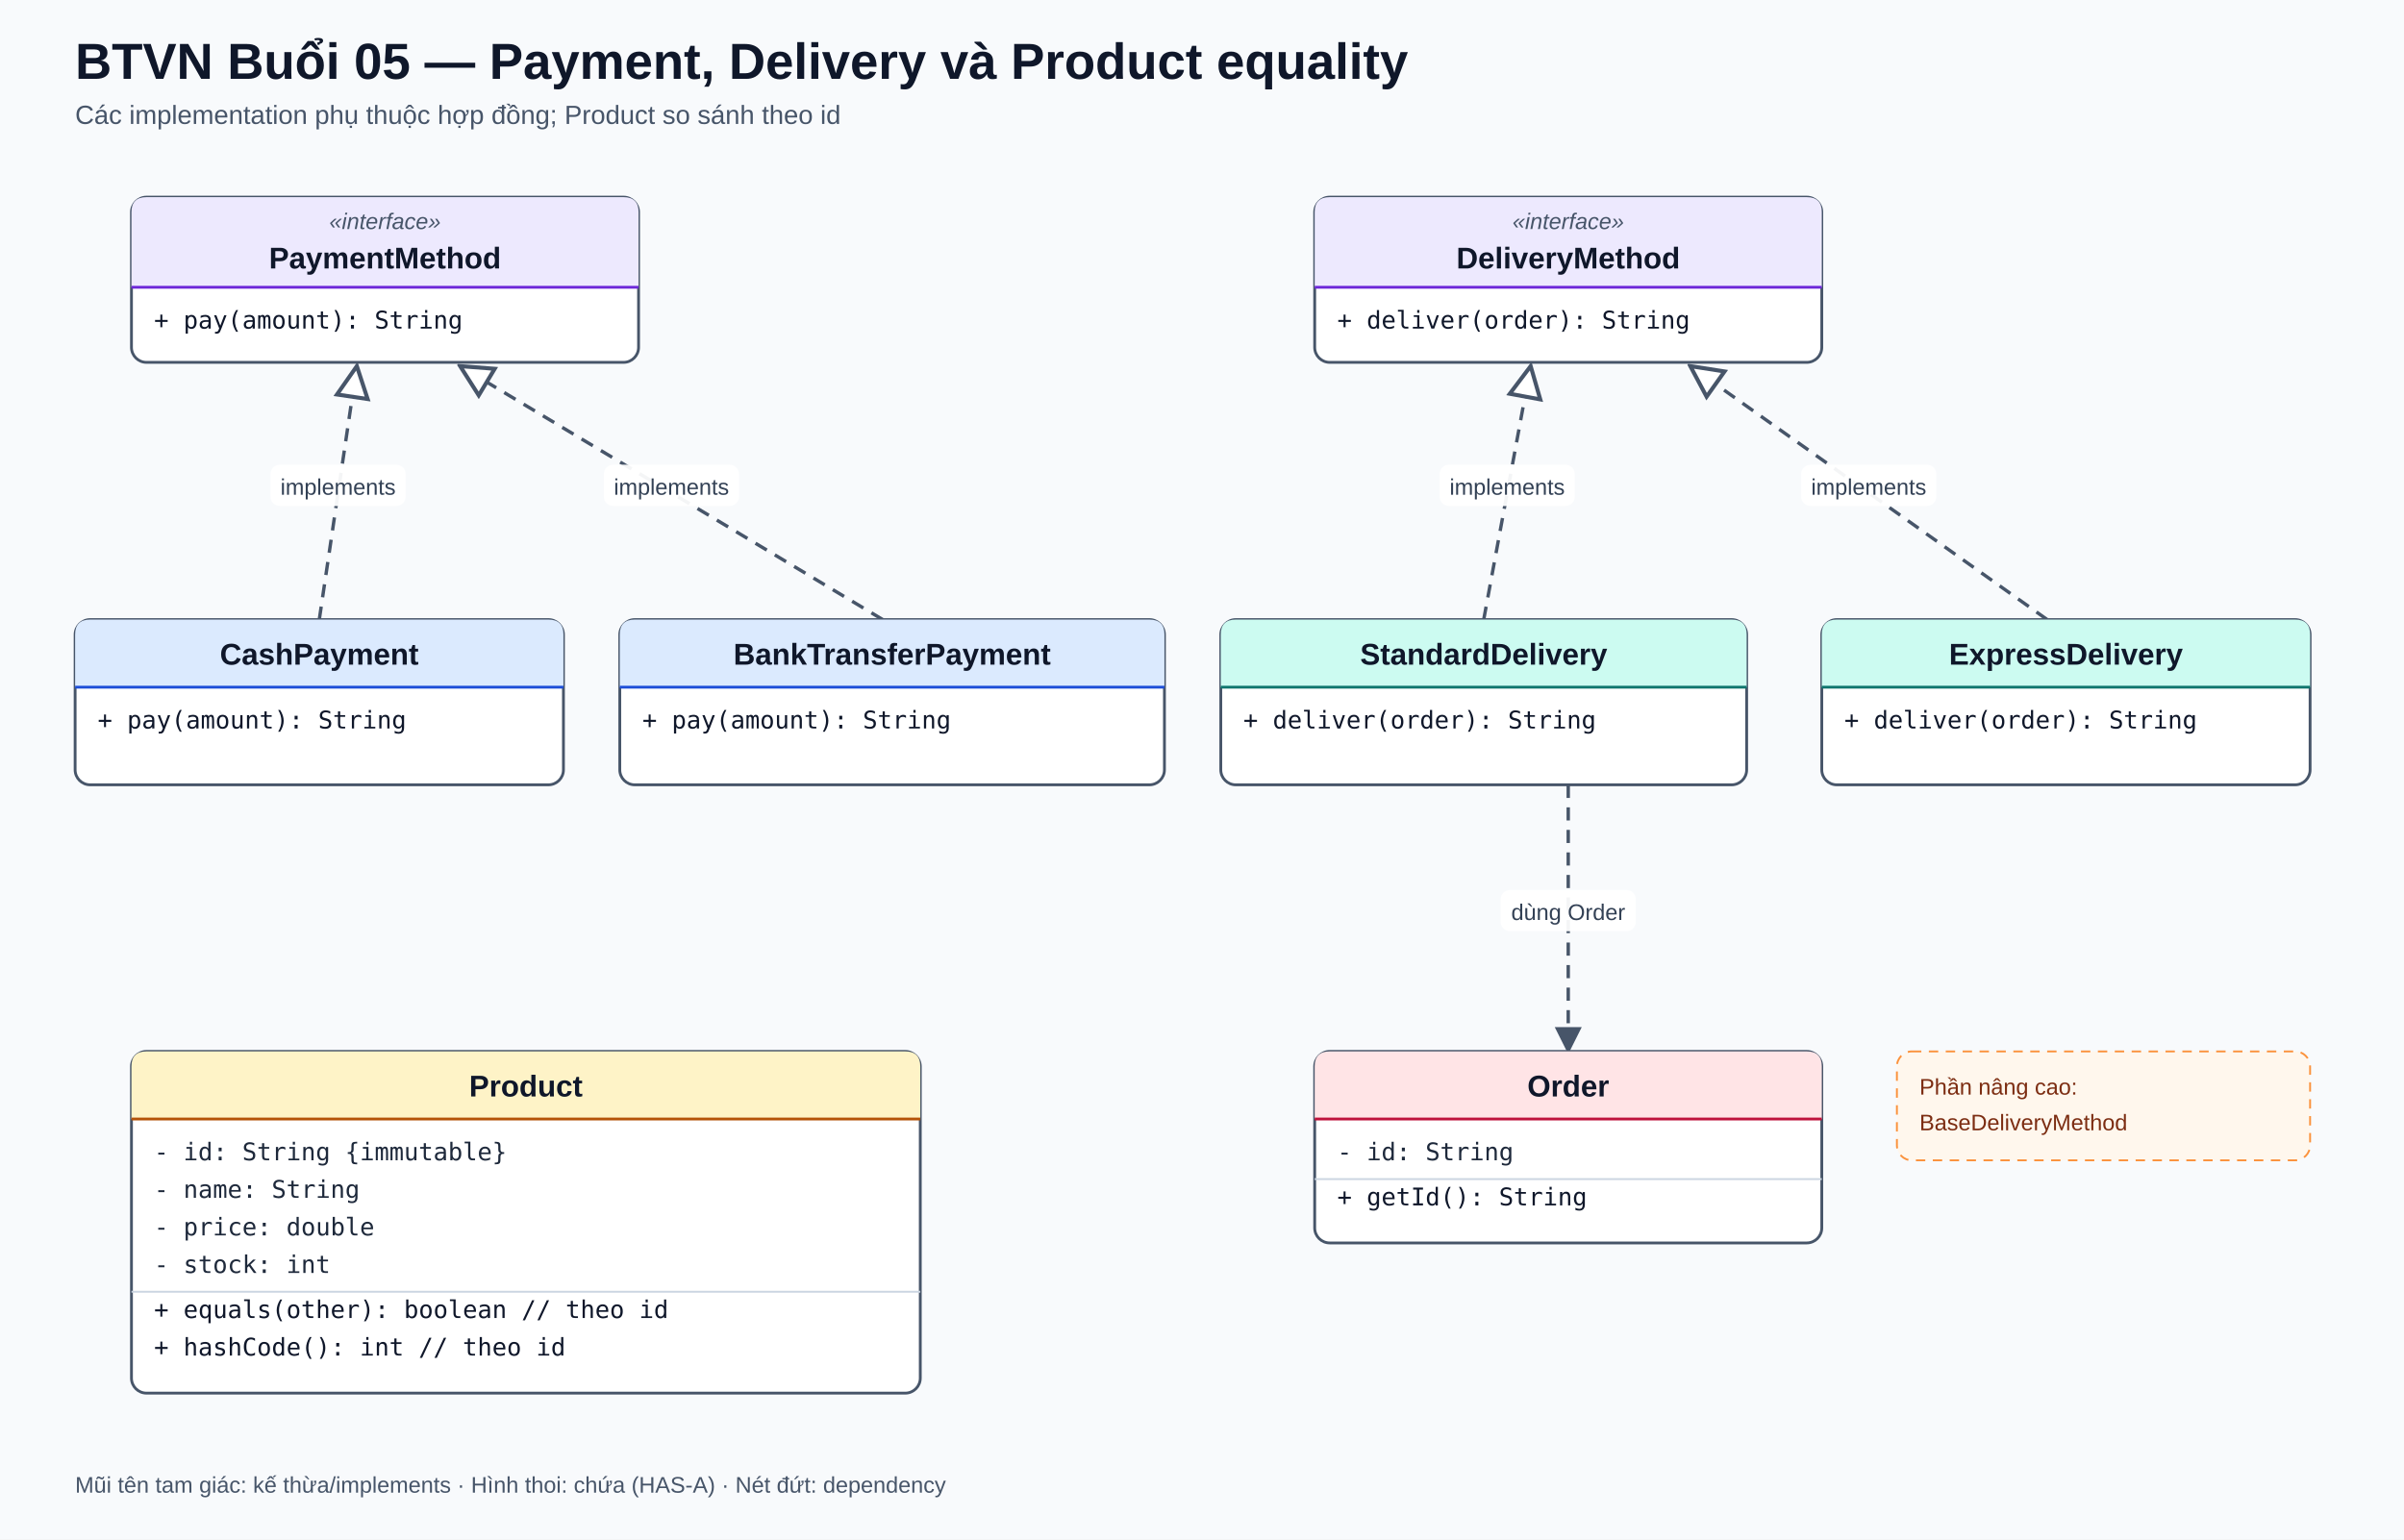
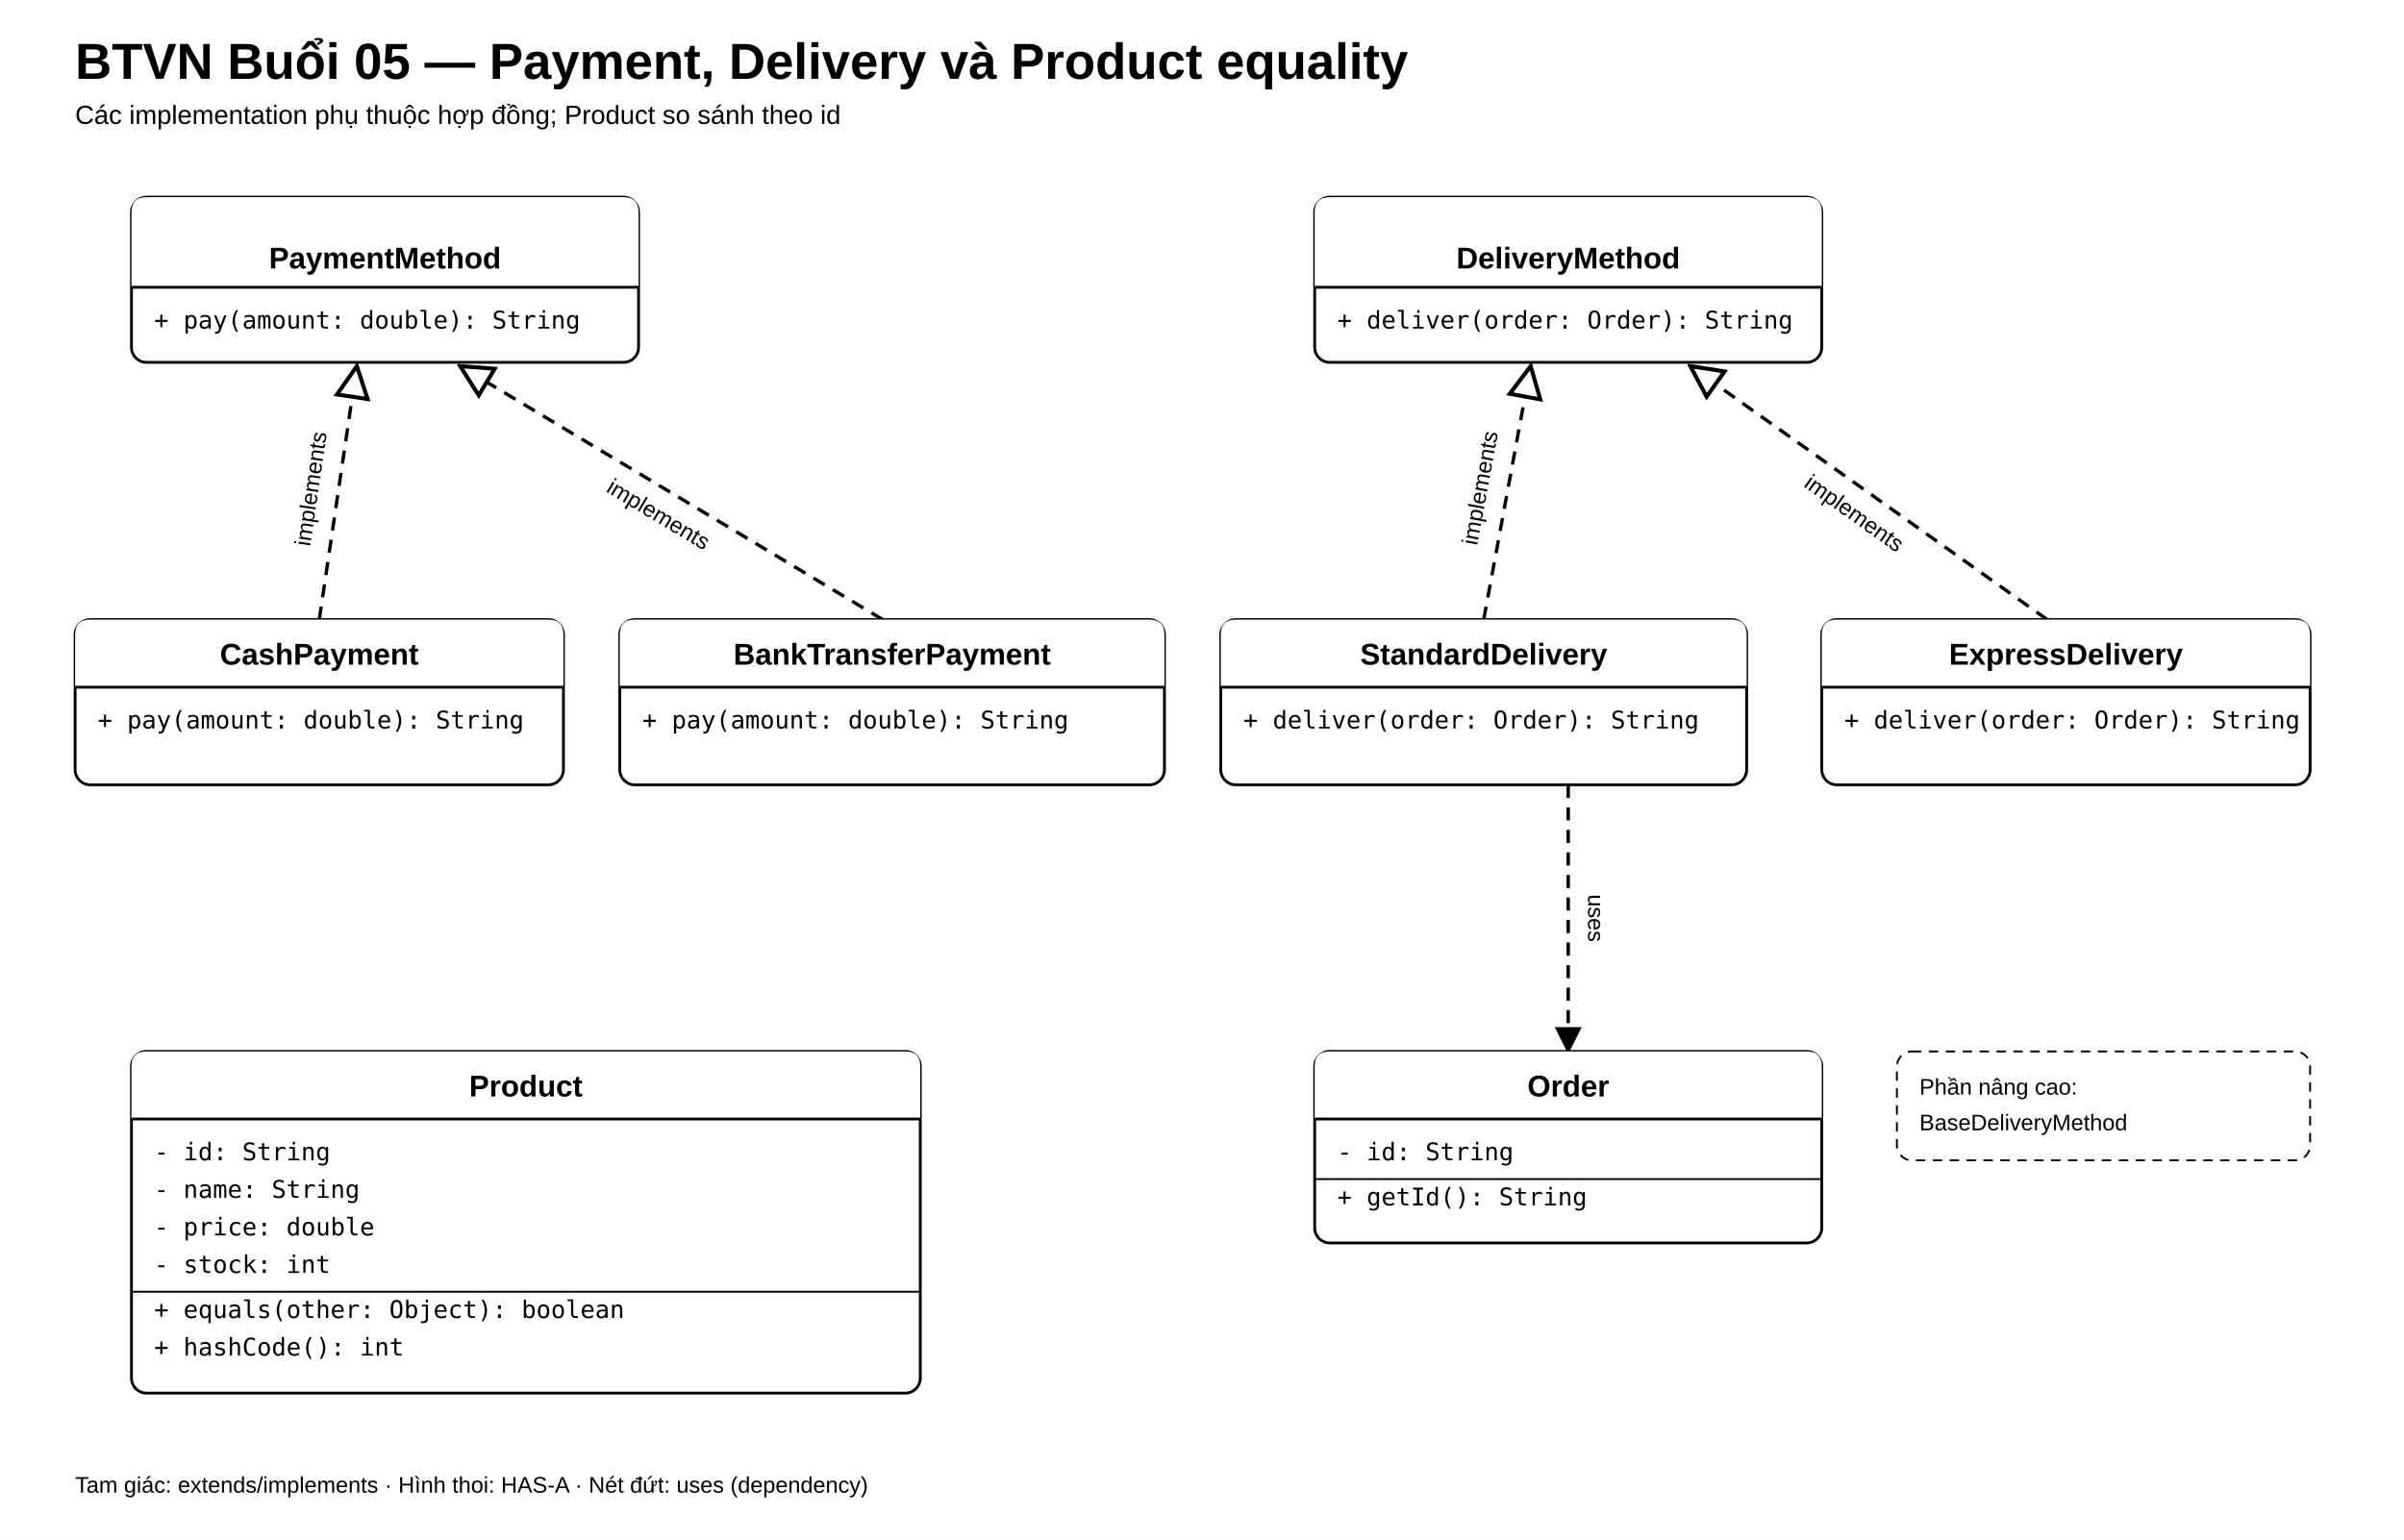
<svg xmlns="http://www.w3.org/2000/svg" width="1280" height="820" viewBox="0 0 1280 820" role="img" aria-labelledby="title desc">
  <defs>
    <marker id="arrow" viewBox="0 0 10 10" refX="9" refY="5" markerWidth="8" markerHeight="8" orient="auto">
-       <path d="M 0 0 L 10 5 L 0 10 z" fill="#475569" />
+       <path d="M 0 0 L 10 5 L 0 10 z" fill="#000000" />
    </marker>
    <marker id="arrowSmall" viewBox="0 0 10 10" refX="9" refY="5" markerWidth="6" markerHeight="6" orient="auto">
-       <path d="M 0 0 L 10 5 L 0 10 z" fill="#475569" />
+       <path d="M 0 0 L 10 5 L 0 10 z" fill="#000000" />
    </marker>
    <marker id="triangle" viewBox="0 0 12 12" refX="11" refY="6" markerWidth="11" markerHeight="11" orient="auto">
-       <path d="M 1 1 L 11 6 L 1 11 z" fill="#FFFFFF" stroke="#475569" stroke-width="1.3" />
+       <path d="M 1 1 L 11 6 L 1 11 z" fill="#FFFFFF" stroke="#000000" stroke-width="1.3" />
    </marker>
    <marker id="diamond" viewBox="0 0 14 10" refX="13" refY="5" markerWidth="12" markerHeight="10" orient="auto">
-       <path d="M 1 5 L 6 1 L 13 5 L 6 9 z" fill="#475569" />
+       <path d="M 1 5 L 6 1 L 13 5 L 6 9 z" fill="#000000" />
    </marker>
  </defs>
  <style>
-     .title { font: 700 27px Arial, sans-serif; fill: #0F172A; }
-     .subtitle { font: 14px Arial, sans-serif; fill: #475569; }
-     .class-title { font: 700 16px Arial, sans-serif; fill: #0F172A; }
-     .stereotype { font: italic 12px Arial, sans-serif; fill: #475569; }
-     .member { font: 13px Consolas, monospace; fill: #1E293B; }
-     .method { fill: #0F172A; }
-     .edge-label { font: 12px Arial, sans-serif; fill: #334155; }
-     .note { font: 12px Arial, sans-serif; fill: #7C2D12; }
-     .legend { font: 12px Arial, sans-serif; fill: #475569; }
+     .title { font: 700 27px Arial, sans-serif; fill: #000000; }
+     .subtitle { font: 14px Arial, sans-serif; fill: #000000; }
+     .class-title { font: 700 16px Arial, sans-serif; fill: #000000; }
+     .member { font: 13px Consolas, monospace; fill: #000000; }
+     .method { fill: #000000; }
+     .edge-label { font: 12px Arial, sans-serif; fill: #000000; }
+     .note { font: 12px Arial, sans-serif; fill: #000000; }
+     .legend { font: 12px Arial, sans-serif; fill: #000000; }
  </style>
-   <rect width="100%" height="100%" fill="#F8FAFC" />
+   <rect width="100%" height="100%" fill="#FFFFFF" />
  <text x="40" y="42" class="title">BTVN Buổi 05 — Payment, Delivery và Product equality</text>
  <text x="40" y="66" class="subtitle">Các implementation phụ thuộc hợp đồng; Product so sánh theo id</text>
-   <path d="M 170 330 L 190 195" fill="none" stroke="#475569" stroke-width="1.8" stroke-dasharray="7 5" marker-end="url(#triangle)" />
-   <rect x="144" y="247.5" width="72" height="22" rx="5" fill="#FFFFFF" opacity="0.94" />
-   <text x="180" y="263.5" text-anchor="middle" class="edge-label">implements</text>
-   <path d="M 470 330 L 245 195" fill="none" stroke="#475569" stroke-width="1.8" stroke-dasharray="7 5" marker-end="url(#triangle)" />
-   <rect x="321.5" y="247.5" width="72" height="22" rx="5" fill="#FFFFFF" opacity="0.94" />
-   <text x="357.5" y="263.5" text-anchor="middle" class="edge-label">implements</text>
-   <path d="M 790 330 L 815 195" fill="none" stroke="#475569" stroke-width="1.8" stroke-dasharray="7 5" marker-end="url(#triangle)" />
-   <rect x="766.5" y="247.5" width="72" height="22" rx="5" fill="#FFFFFF" opacity="0.94" />
-   <text x="802.5" y="263.5" text-anchor="middle" class="edge-label">implements</text>
-   <path d="M 1090 330 L 900 195" fill="none" stroke="#475569" stroke-width="1.8" stroke-dasharray="7 5" marker-end="url(#triangle)" />
-   <rect x="959" y="247.5" width="72" height="22" rx="5" fill="#FFFFFF" opacity="0.94" />
-   <text x="995" y="263.5" text-anchor="middle" class="edge-label">implements</text>
-   <path d="M 835 418 L 835 560" fill="none" stroke="#475569" stroke-width="1.8" stroke-dasharray="7 5" marker-end="url(#arrow)" />
-   <rect x="799" y="474" width="72" height="22" rx="5" fill="#FFFFFF" opacity="0.94" />
-   <text x="835" y="490" text-anchor="middle" class="edge-label">dùng Order</text>
+   <path d="M 170 330 L 190 195" fill="none" stroke="#000000" stroke-width="1.8" stroke-dasharray="7 5" marker-end="url(#triangle)" />
+   <text x="166.2" y="260.4" text-anchor="middle" dominant-baseline="middle" transform="rotate(-81.6 166.2 260.4)" class="edge-label">implements</text>
+   <path d="M 470 330 L 245 195" fill="none" stroke="#000000" stroke-width="1.8" stroke-dasharray="7 5" marker-end="url(#triangle)" />
+   <text x="350.3" y="274.5" text-anchor="middle" dominant-baseline="middle" transform="rotate(31.0 350.3 274.5)" class="edge-label">implements</text>
+   <path d="M 790 330 L 815 195" fill="none" stroke="#000000" stroke-width="1.8" stroke-dasharray="7 5" marker-end="url(#triangle)" />
+   <text x="788.7" y="260.0" text-anchor="middle" dominant-baseline="middle" transform="rotate(-79.5 788.7 260.0)" class="edge-label">implements</text>
+   <path d="M 1090 330 L 900 195" fill="none" stroke="#000000" stroke-width="1.8" stroke-dasharray="7 5" marker-end="url(#triangle)" />
+   <text x="986.9" y="273.9" text-anchor="middle" dominant-baseline="middle" transform="rotate(35.4 986.9 273.9)" class="edge-label">implements</text>
+   <path d="M 835 418 L 835 560" fill="none" stroke="#000000" stroke-width="1.8" stroke-dasharray="7 5" marker-end="url(#arrow)" />
+   <text x="849.0" y="489.0" text-anchor="middle" dominant-baseline="middle" transform="rotate(90.0 849.0 489.0)" class="edge-label">uses</text>
  <g class="class-box">
-     <rect x="70" y="105" width="270" height="88" rx="8" fill="#FFFFFF" stroke="#475569" stroke-width="1.5" />
-     <path d="M 78 105 H 332 Q 340 105 340 113 V 153 H 70 V 113 Q 70 105 78 105" fill="#EDE9FE" />
-     <line x1="70" y1="153" x2="340" y2="153" stroke="#6D28D9" stroke-width="1.5" />
-     <text x="205" y="122" text-anchor="middle" class="stereotype">«interface»</text>
+     <rect x="70" y="105" width="270" height="88" rx="8" fill="#FFFFFF" stroke="#000000" stroke-width="1.5" />
+     <path d="M 78 105 H 332 Q 340 105 340 113 V 153 H 70 V 113 Q 70 105 78 105" fill="#FFFFFF" />
+     <line x1="70" y1="153" x2="340" y2="153" stroke="#000000" stroke-width="1.5" />
    <text x="205" y="143" text-anchor="middle" class="class-title">PaymentMethod</text>
-     <text x="82" y="175" class="member method">+ pay(amount): String</text>
+     <text x="82" y="175" class="member method">+ pay(amount: double): String</text>
  </g>
  <g class="class-box">
-     <rect x="40" y="330" width="260" height="88" rx="8" fill="#FFFFFF" stroke="#475569" stroke-width="1.5" />
-     <path d="M 48 330 H 292 Q 300 330 300 338 V 366 H 40 V 338 Q 40 330 48 330" fill="#DBEAFE" />
-     <line x1="40" y1="366" x2="300" y2="366" stroke="#1D4ED8" stroke-width="1.5" />
+     <rect x="40" y="330" width="260" height="88" rx="8" fill="#FFFFFF" stroke="#000000" stroke-width="1.5" />
+     <path d="M 48 330 H 292 Q 300 330 300 338 V 366 H 40 V 338 Q 40 330 48 330" fill="#FFFFFF" />
+     <line x1="40" y1="366" x2="300" y2="366" stroke="#000000" stroke-width="1.5" />
    <text x="170" y="354" text-anchor="middle" class="class-title">CashPayment</text>
-     <text x="52" y="388" class="member method">+ pay(amount): String</text>
+     <text x="52" y="388" class="member method">+ pay(amount: double): String</text>
  </g>
  <g class="class-box">
-     <rect x="330" y="330" width="290" height="88" rx="8" fill="#FFFFFF" stroke="#475569" stroke-width="1.5" />
-     <path d="M 338 330 H 612 Q 620 330 620 338 V 366 H 330 V 338 Q 330 330 338 330" fill="#DBEAFE" />
-     <line x1="330" y1="366" x2="620" y2="366" stroke="#1D4ED8" stroke-width="1.5" />
+     <rect x="330" y="330" width="290" height="88" rx="8" fill="#FFFFFF" stroke="#000000" stroke-width="1.5" />
+     <path d="M 338 330 H 612 Q 620 330 620 338 V 366 H 330 V 338 Q 330 330 338 330" fill="#FFFFFF" />
+     <line x1="330" y1="366" x2="620" y2="366" stroke="#000000" stroke-width="1.5" />
    <text x="475" y="354" text-anchor="middle" class="class-title">BankTransferPayment</text>
-     <text x="342" y="388" class="member method">+ pay(amount): String</text>
+     <text x="342" y="388" class="member method">+ pay(amount: double): String</text>
  </g>
  <g class="class-box">
-     <rect x="700" y="105" width="270" height="88" rx="8" fill="#FFFFFF" stroke="#475569" stroke-width="1.5" />
-     <path d="M 708 105 H 962 Q 970 105 970 113 V 153 H 700 V 113 Q 700 105 708 105" fill="#EDE9FE" />
-     <line x1="700" y1="153" x2="970" y2="153" stroke="#6D28D9" stroke-width="1.5" />
-     <text x="835" y="122" text-anchor="middle" class="stereotype">«interface»</text>
+     <rect x="700" y="105" width="270" height="88" rx="8" fill="#FFFFFF" stroke="#000000" stroke-width="1.5" />
+     <path d="M 708 105 H 962 Q 970 105 970 113 V 153 H 700 V 113 Q 700 105 708 105" fill="#FFFFFF" />
+     <line x1="700" y1="153" x2="970" y2="153" stroke="#000000" stroke-width="1.5" />
    <text x="835" y="143" text-anchor="middle" class="class-title">DeliveryMethod</text>
-     <text x="712" y="175" class="member method">+ deliver(order): String</text>
+     <text x="712" y="175" class="member method">+ deliver(order: Order): String</text>
  </g>
  <g class="class-box">
-     <rect x="650" y="330" width="280" height="88" rx="8" fill="#FFFFFF" stroke="#475569" stroke-width="1.5" />
-     <path d="M 658 330 H 922 Q 930 330 930 338 V 366 H 650 V 338 Q 650 330 658 330" fill="#CCFBF1" />
-     <line x1="650" y1="366" x2="930" y2="366" stroke="#0F766E" stroke-width="1.5" />
+     <rect x="650" y="330" width="280" height="88" rx="8" fill="#FFFFFF" stroke="#000000" stroke-width="1.5" />
+     <path d="M 658 330 H 922 Q 930 330 930 338 V 366 H 650 V 338 Q 650 330 658 330" fill="#FFFFFF" />
+     <line x1="650" y1="366" x2="930" y2="366" stroke="#000000" stroke-width="1.5" />
    <text x="790" y="354" text-anchor="middle" class="class-title">StandardDelivery</text>
-     <text x="662" y="388" class="member method">+ deliver(order): String</text>
+     <text x="662" y="388" class="member method">+ deliver(order: Order): String</text>
  </g>
  <g class="class-box">
-     <rect x="970" y="330" width="260" height="88" rx="8" fill="#FFFFFF" stroke="#475569" stroke-width="1.5" />
-     <path d="M 978 330 H 1222 Q 1230 330 1230 338 V 366 H 970 V 338 Q 970 330 978 330" fill="#CCFBF1" />
-     <line x1="970" y1="366" x2="1230" y2="366" stroke="#0F766E" stroke-width="1.5" />
+     <rect x="970" y="330" width="260" height="88" rx="8" fill="#FFFFFF" stroke="#000000" stroke-width="1.5" />
+     <path d="M 978 330 H 1222 Q 1230 330 1230 338 V 366 H 970 V 338 Q 970 330 978 330" fill="#FFFFFF" />
+     <line x1="970" y1="366" x2="1230" y2="366" stroke="#000000" stroke-width="1.5" />
    <text x="1100" y="354" text-anchor="middle" class="class-title">ExpressDelivery</text>
-     <text x="982" y="388" class="member method">+ deliver(order): String</text>
+     <text x="982" y="388" class="member method">+ deliver(order: Order): String</text>
  </g>
  <g class="class-box">
-     <rect x="700" y="560" width="270" height="102" rx="8" fill="#FFFFFF" stroke="#475569" stroke-width="1.5" />
-     <path d="M 708 560 H 962 Q 970 560 970 568 V 596 H 700 V 568 Q 700 560 708 560" fill="#FFE4E6" />
-     <line x1="700" y1="596" x2="970" y2="596" stroke="#BE123C" stroke-width="1.5" />
+     <rect x="700" y="560" width="270" height="102" rx="8" fill="#FFFFFF" stroke="#000000" stroke-width="1.5" />
+     <path d="M 708 560 H 962 Q 970 560 970 568 V 596 H 700 V 568 Q 700 560 708 560" fill="#FFFFFF" />
+     <line x1="700" y1="596" x2="970" y2="596" stroke="#000000" stroke-width="1.5" />
    <text x="835" y="584" text-anchor="middle" class="class-title">Order</text>
    <text x="712" y="618" class="member">- id: String</text>
-     <line x1="700" y1="628" x2="970" y2="628" stroke="#CBD5E1" />
+     <line x1="700" y1="628" x2="970" y2="628" stroke="#000000" />
    <text x="712" y="642" class="member method">+ getId(): String</text>
  </g>
  <g class="class-box">
-     <rect x="70" y="560" width="420" height="182" rx="8" fill="#FFFFFF" stroke="#475569" stroke-width="1.5" />
-     <path d="M 78 560 H 482 Q 490 560 490 568 V 596 H 70 V 568 Q 70 560 78 560" fill="#FEF3C7" />
-     <line x1="70" y1="596" x2="490" y2="596" stroke="#B45309" stroke-width="1.5" />
+     <rect x="70" y="560" width="420" height="182" rx="8" fill="#FFFFFF" stroke="#000000" stroke-width="1.5" />
+     <path d="M 78 560 H 482 Q 490 560 490 568 V 596 H 70 V 568 Q 70 560 78 560" fill="#FFFFFF" />
+     <line x1="70" y1="596" x2="490" y2="596" stroke="#000000" stroke-width="1.5" />
    <text x="280" y="584" text-anchor="middle" class="class-title">Product</text>
-     <text x="82" y="618" class="member">- id: String  {immutable}</text>
+     <text x="82" y="618" class="member">- id: String</text>
    <text x="82" y="638" class="member">- name: String</text>
    <text x="82" y="658" class="member">- price: double</text>
    <text x="82" y="678" class="member">- stock: int</text>
-     <line x1="70" y1="688" x2="490" y2="688" stroke="#CBD5E1" />
-     <text x="82" y="702" class="member method">+ equals(other): boolean  // theo id</text>
-     <text x="82" y="722" class="member method">+ hashCode(): int          // theo id</text>
+     <line x1="70" y1="688" x2="490" y2="688" stroke="#000000" />
+     <text x="82" y="702" class="member method">+ equals(other: Object): boolean</text>
+     <text x="82" y="722" class="member method">+ hashCode(): int</text>
  </g>
  <g>
-     <rect x="1010" y="560" width="220" height="58" rx="8" fill="#FFF7ED" stroke="#FB923C" stroke-dasharray="5 4" />
+     <rect x="1010" y="560" width="220" height="58" rx="8" fill="#FFFFFF" stroke="#000000" stroke-dasharray="5 4" />
    <text x="1022" y="583" class="note">Phần nâng cao:</text>
    <text x="1022" y="602" class="note">BaseDeliveryMethod</text>
  </g>
  <g transform="translate(40 795)">
-     <text class="legend">Mũi tên tam giác: kế thừa/implements · Hình thoi: chứa (HAS-A) · Nét đứt: dependency</text>
+     <text class="legend">Tam giác: extends/implements · Hình thoi: HAS-A · Nét đứt: uses (dependency)</text>
  </g>
</svg>
